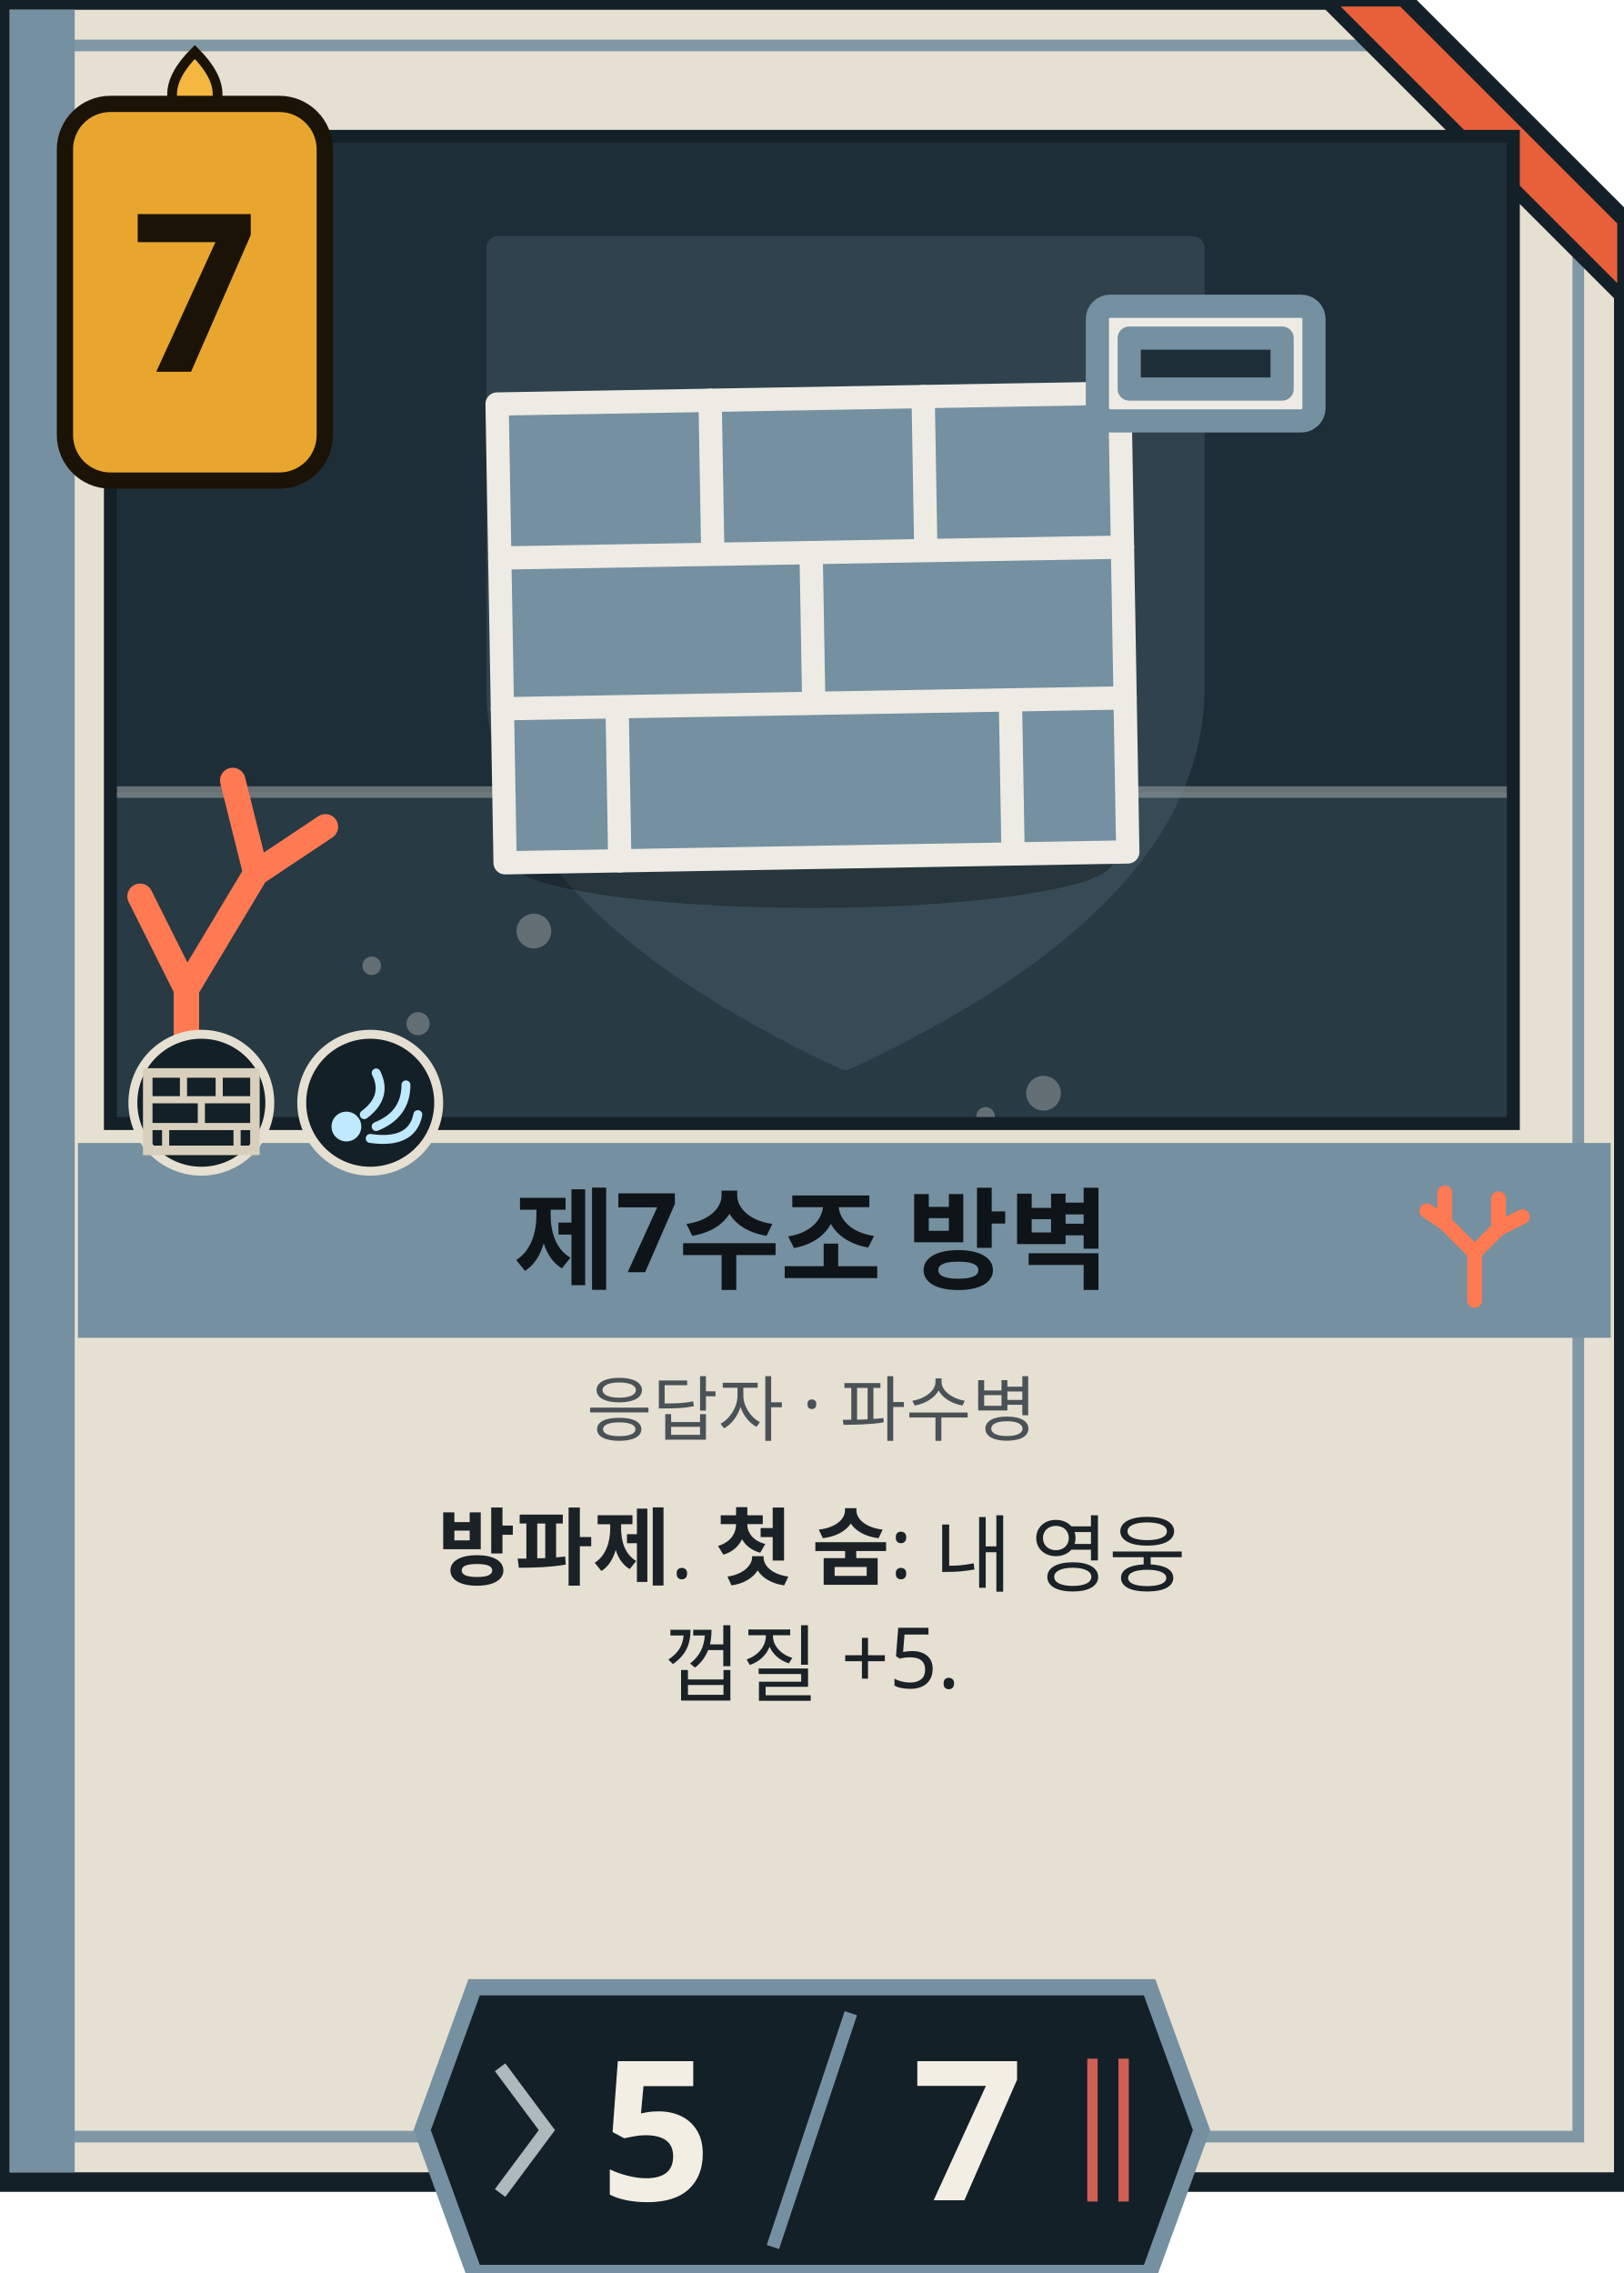
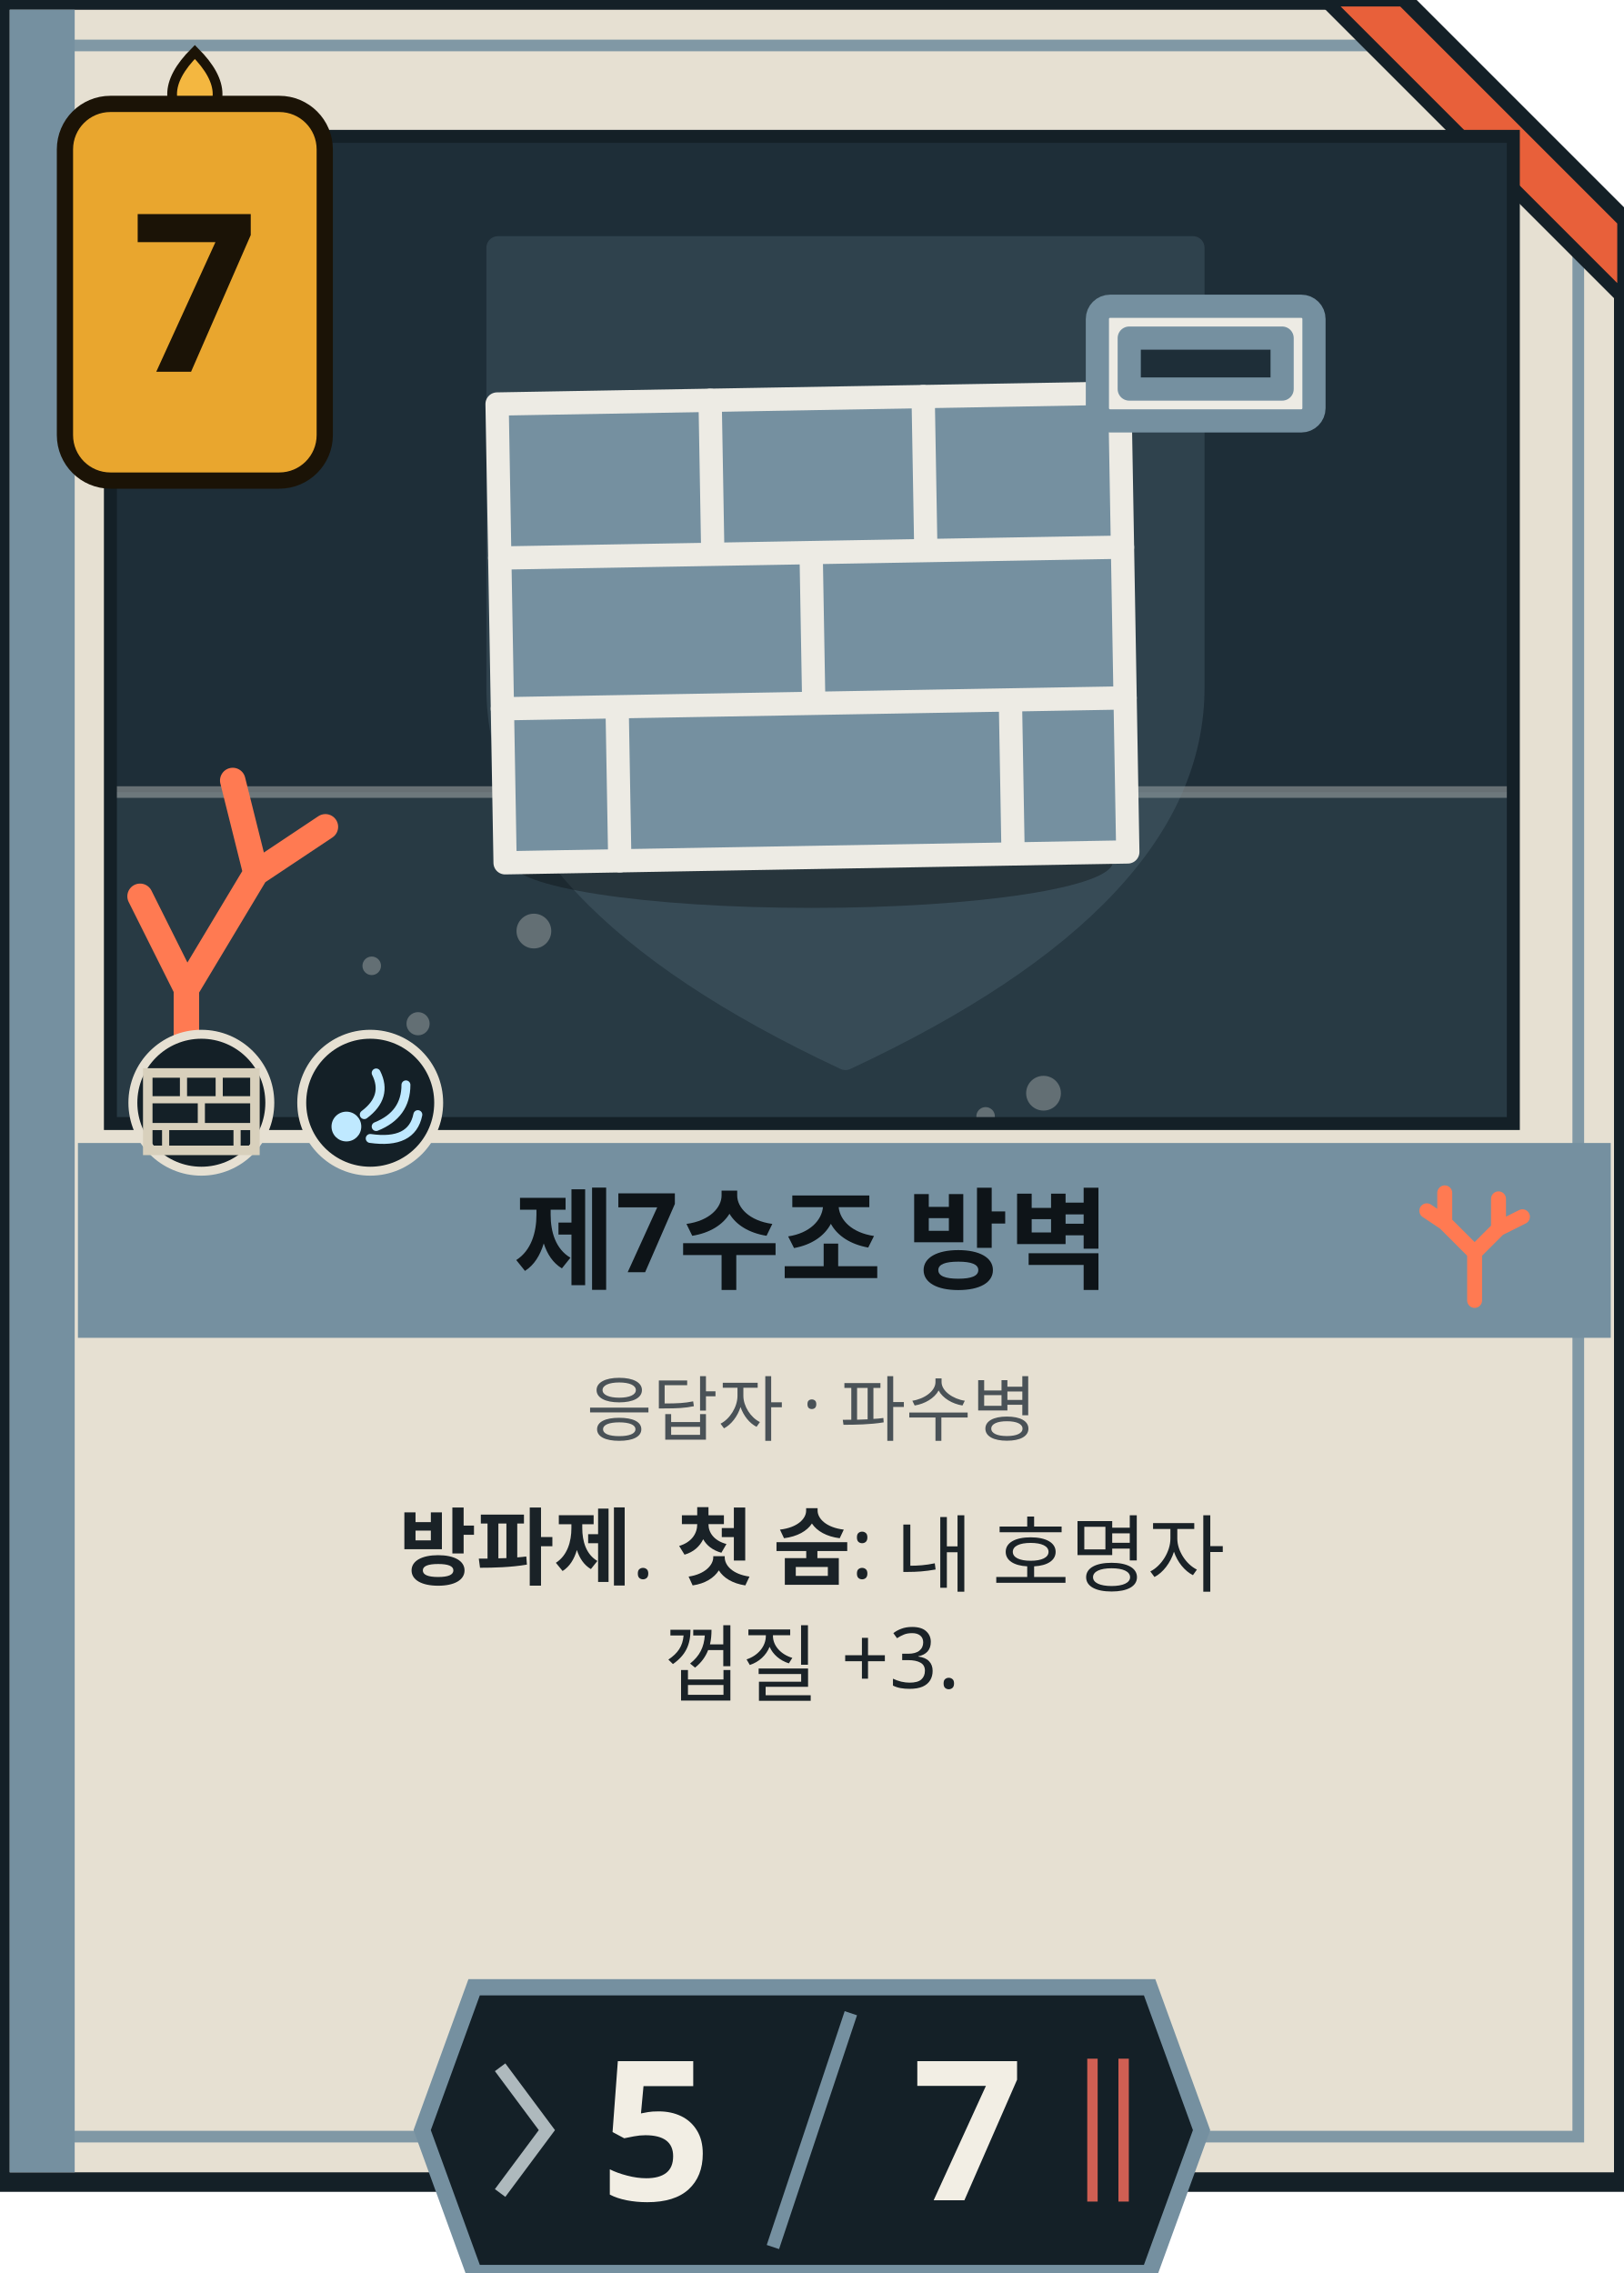
<svg xmlns="http://www.w3.org/2000/svg" viewBox="0 0 250 350" width="250" height="350">
  <path d="M0 0H216L250 34V336H0Z" fill="#E6E0D2" stroke="#142027" stroke-width="3" stroke-linejoin="round" />
  <path d="M7 7H213.2L243 36.8V329H7Z" fill="none" stroke="#7590A0" stroke-opacity="0.9" stroke-width="1.8" />
  <rect x="1.5" y="1.5" width="10" height="333" fill="#7590A0" />
  <path d="M204 0H216L250 34V46Z" fill="#E8603A" stroke="#142027" stroke-width="2" />
  <rect x="16" y="20" width="218" height="154" fill="#142027" />
  <svg x="18" y="22" width="214" height="150" viewBox="0 0 120 90" preserveAspectRatio="xMidYMid slice" overflow="hidden">
    <rect width="120" height="90" fill="#1E2E38" />
    <path d="M0 59H120V90H0Z" fill="#7590A0" fill-opacity=".12" />
    <path d="M0 59H120" stroke="#EDEBE4" stroke-opacity=".35" stroke-width="1" />
    <circle cx="22" cy="74" r="0.8" fill="#EDEBE4" fill-opacity=".3" />
    <circle cx="80" cy="85" r="1.5" fill="#EDEBE4" fill-opacity=".3" />
    <circle cx="36" cy="71" r="1.5" fill="#EDEBE4" fill-opacity=".3" />
    <circle cx="75" cy="87" r="0.8" fill="#EDEBE4" fill-opacity=".3" />
    <circle cx="7" cy="75" r="0.6" fill="#EDEBE4" fill-opacity=".3" />
    <circle cx="26" cy="79" r="1.0" fill="#EDEBE4" fill-opacity=".3" />
    <g opacity=".2">
      <g transform="translate(62.9 44.0) rotate(0) scale(40.0)" stroke-width="0.050" stroke-linejoin="round" stroke-linecap="round">
        <path d="M-.75-.8H.75V.15Q.75.6 0 .95Q-.75.6-.75.15Z" fill="#7590A0" stroke="#7590A0" />
        <path d="M-.75-.45H.75" stroke="#7590A0" fill="none" />
      </g>
    </g>
    <ellipse cx="60" cy="65" rx="26" ry="4" fill="#000" fill-opacity=".3" />
    <g transform="translate(60.0 42.0) rotate(-1) scale(28.3)" stroke-width="0.071" stroke-linejoin="round" stroke-linecap="round">
      <path d="M-.95-.6H.95V.8H-.95Z" fill="#7590A0" stroke="#EDEBE4" />
      <path d="M-.95-.13H.95M-.95.33H.95M-.3-.6V-.13M.35-.6V-.13M0-.13V.33M-.6.33V.8M.6.33V.8" stroke="#EDEBE4" fill="none" />
    </g>
    <g transform="translate(94.0 22.0) rotate(0) scale(11.0)" stroke-width="0.182" stroke-linejoin="round" stroke-linecap="round">
      <rect x="-.85" y="-.45" width="1.7" height=".9" rx=".1" fill="#EDEBE4" stroke="#7590A0" />
      <rect x="-.6" y="-.2" width="1.2" height=".4" fill="#1E2E38" stroke="#7590A0" />
    </g>
    <path d="M6 90V76L2 68M6 76L12 66L10 58M12 66L18 62" fill="none" stroke="#FF7A52" stroke-width="2.2" stroke-linecap="round" />
  </svg>
  <rect x="12" y="176" width="236" height="30" fill="#7590A0" />
  <text x="125" y="197.12" text-anchor="middle" font-size="17" font-weight="700" fill="#0E1418" font-family="'Noto Sans KR','Malgun Gothic','Apple SD Gothic Neo',system-ui,sans-serif">제7수조 방벽</text>
  <g transform="translate(216 180) scale(.46)">
    <path d="M24 44V28M24 28L14 18V8M24 28L32 20L32 10M14 18L8 14M32 20L40 16" fill="none" stroke="#FF7A52" stroke-width="5" stroke-linecap="round" stroke-linejoin="round" />
  </g>
  <g transform="translate(20 158.8) scale(0.4583333)">
    <circle cx="24" cy="24" r="23" fill="#142027" stroke="#E6E0D2" stroke-width="3" />
    <path d="M6 40V14H42V40Z" fill="none" stroke="#D8D0BC" stroke-width="3.2" />
    <path d="M6 23H42M6 32H42M18 14V23M30 14V23M24 23V32M12 32V40M36 32V40" stroke="#D8D0BC" stroke-width="2.4" />
  </g>
  <g transform="translate(46 158.8) scale(0.4583333)">
    <circle cx="24" cy="24" r="23" fill="#142027" stroke="#E6E0D2" stroke-width="3" />
    <circle cx="16" cy="32" r="5" fill="#BFE9FF" />
    <path d="M22 28Q30 22 26 14M26 32Q36 28 36 18M24 36Q38 38 40 28" fill="none" stroke="#BFE9FF" stroke-width="3" stroke-linecap="round" />
  </g>
  <text x="125" y="221" text-anchor="middle" font-size="11" fill="#4A5257" font-family="'Noto Sans KR','Malgun Gothic','Apple SD Gothic Neo',system-ui,sans-serif">응답자 · 파수병</text>
  <text x="125" y="243" text-anchor="middle" font-size="13" fill="#1A2227" font-family="'Noto Sans KR','Malgun Gothic','Apple SD Gothic Neo',system-ui,sans-serif">
-     <tspan font-weight="800">방파제</tspan>. <tspan font-weight="800">첫 숨</tspan>: 내 영웅</text>
-   <text x="125" y="261" text-anchor="middle" font-size="13" fill="#1A2227" font-family="'Noto Sans KR','Malgun Gothic','Apple SD Gothic Neo',system-ui,sans-serif">껍질 +5.</text>
+     <tspan font-weight="800">방파제</tspan>. <tspan font-weight="800">첫 숨</tspan>: 내 호명자</text>
+   <text x="125" y="261" text-anchor="middle" font-size="13" fill="#1A2227" font-family="'Noto Sans KR','Malgun Gothic','Apple SD Gothic Neo',system-ui,sans-serif">껍질 +3.</text>
  <g transform="translate(10 16)">
    <path d="M20 -8Q27 -1 20 4Q13 -1 20 -8Z" fill="#F4B740" stroke="#1B1306" stroke-width="1.5" />
    <rect width="40" height="58" rx="7" fill="#E9A62E" stroke="#1B1306" stroke-width="2.5" />
    <text x="20" y="41.24" text-anchor="middle" font-size="34" font-weight="800" fill="#1B1306" font-family="'Noto Sans KR','Malgun Gothic','Apple SD Gothic Neo',system-ui,sans-serif">7</text>
  </g>
  <g transform="translate(65 306)">
    <path d="M8 0H112L120 22L112 44H8L0 22Z" fill="#142027" stroke="#7590A0" stroke-width="2.5" />
    <path d="M66 4L54 40" stroke="#7590A0" stroke-width="2" />
    <path d="M12 12.32L19.2 22L12 31.68" fill="none" stroke="#AEB9BD" stroke-width="2" />
    <path d="M108 11V33M103.2 11V33" stroke="#FF6F5E" stroke-opacity=".8" stroke-width="1.6" />
    <text x="36" y="32.8" text-anchor="middle" font-size="30" font-weight="800" fill="#F2EEE4" font-family="'Noto Sans KR','Malgun Gothic','Apple SD Gothic Neo',system-ui,sans-serif">5</text>
    <text x="84" y="32.8" text-anchor="middle" font-size="30" font-weight="800" fill="#F2EEE4" font-family="'Noto Sans KR','Malgun Gothic','Apple SD Gothic Neo',system-ui,sans-serif">7</text>
  </g>
</svg>
